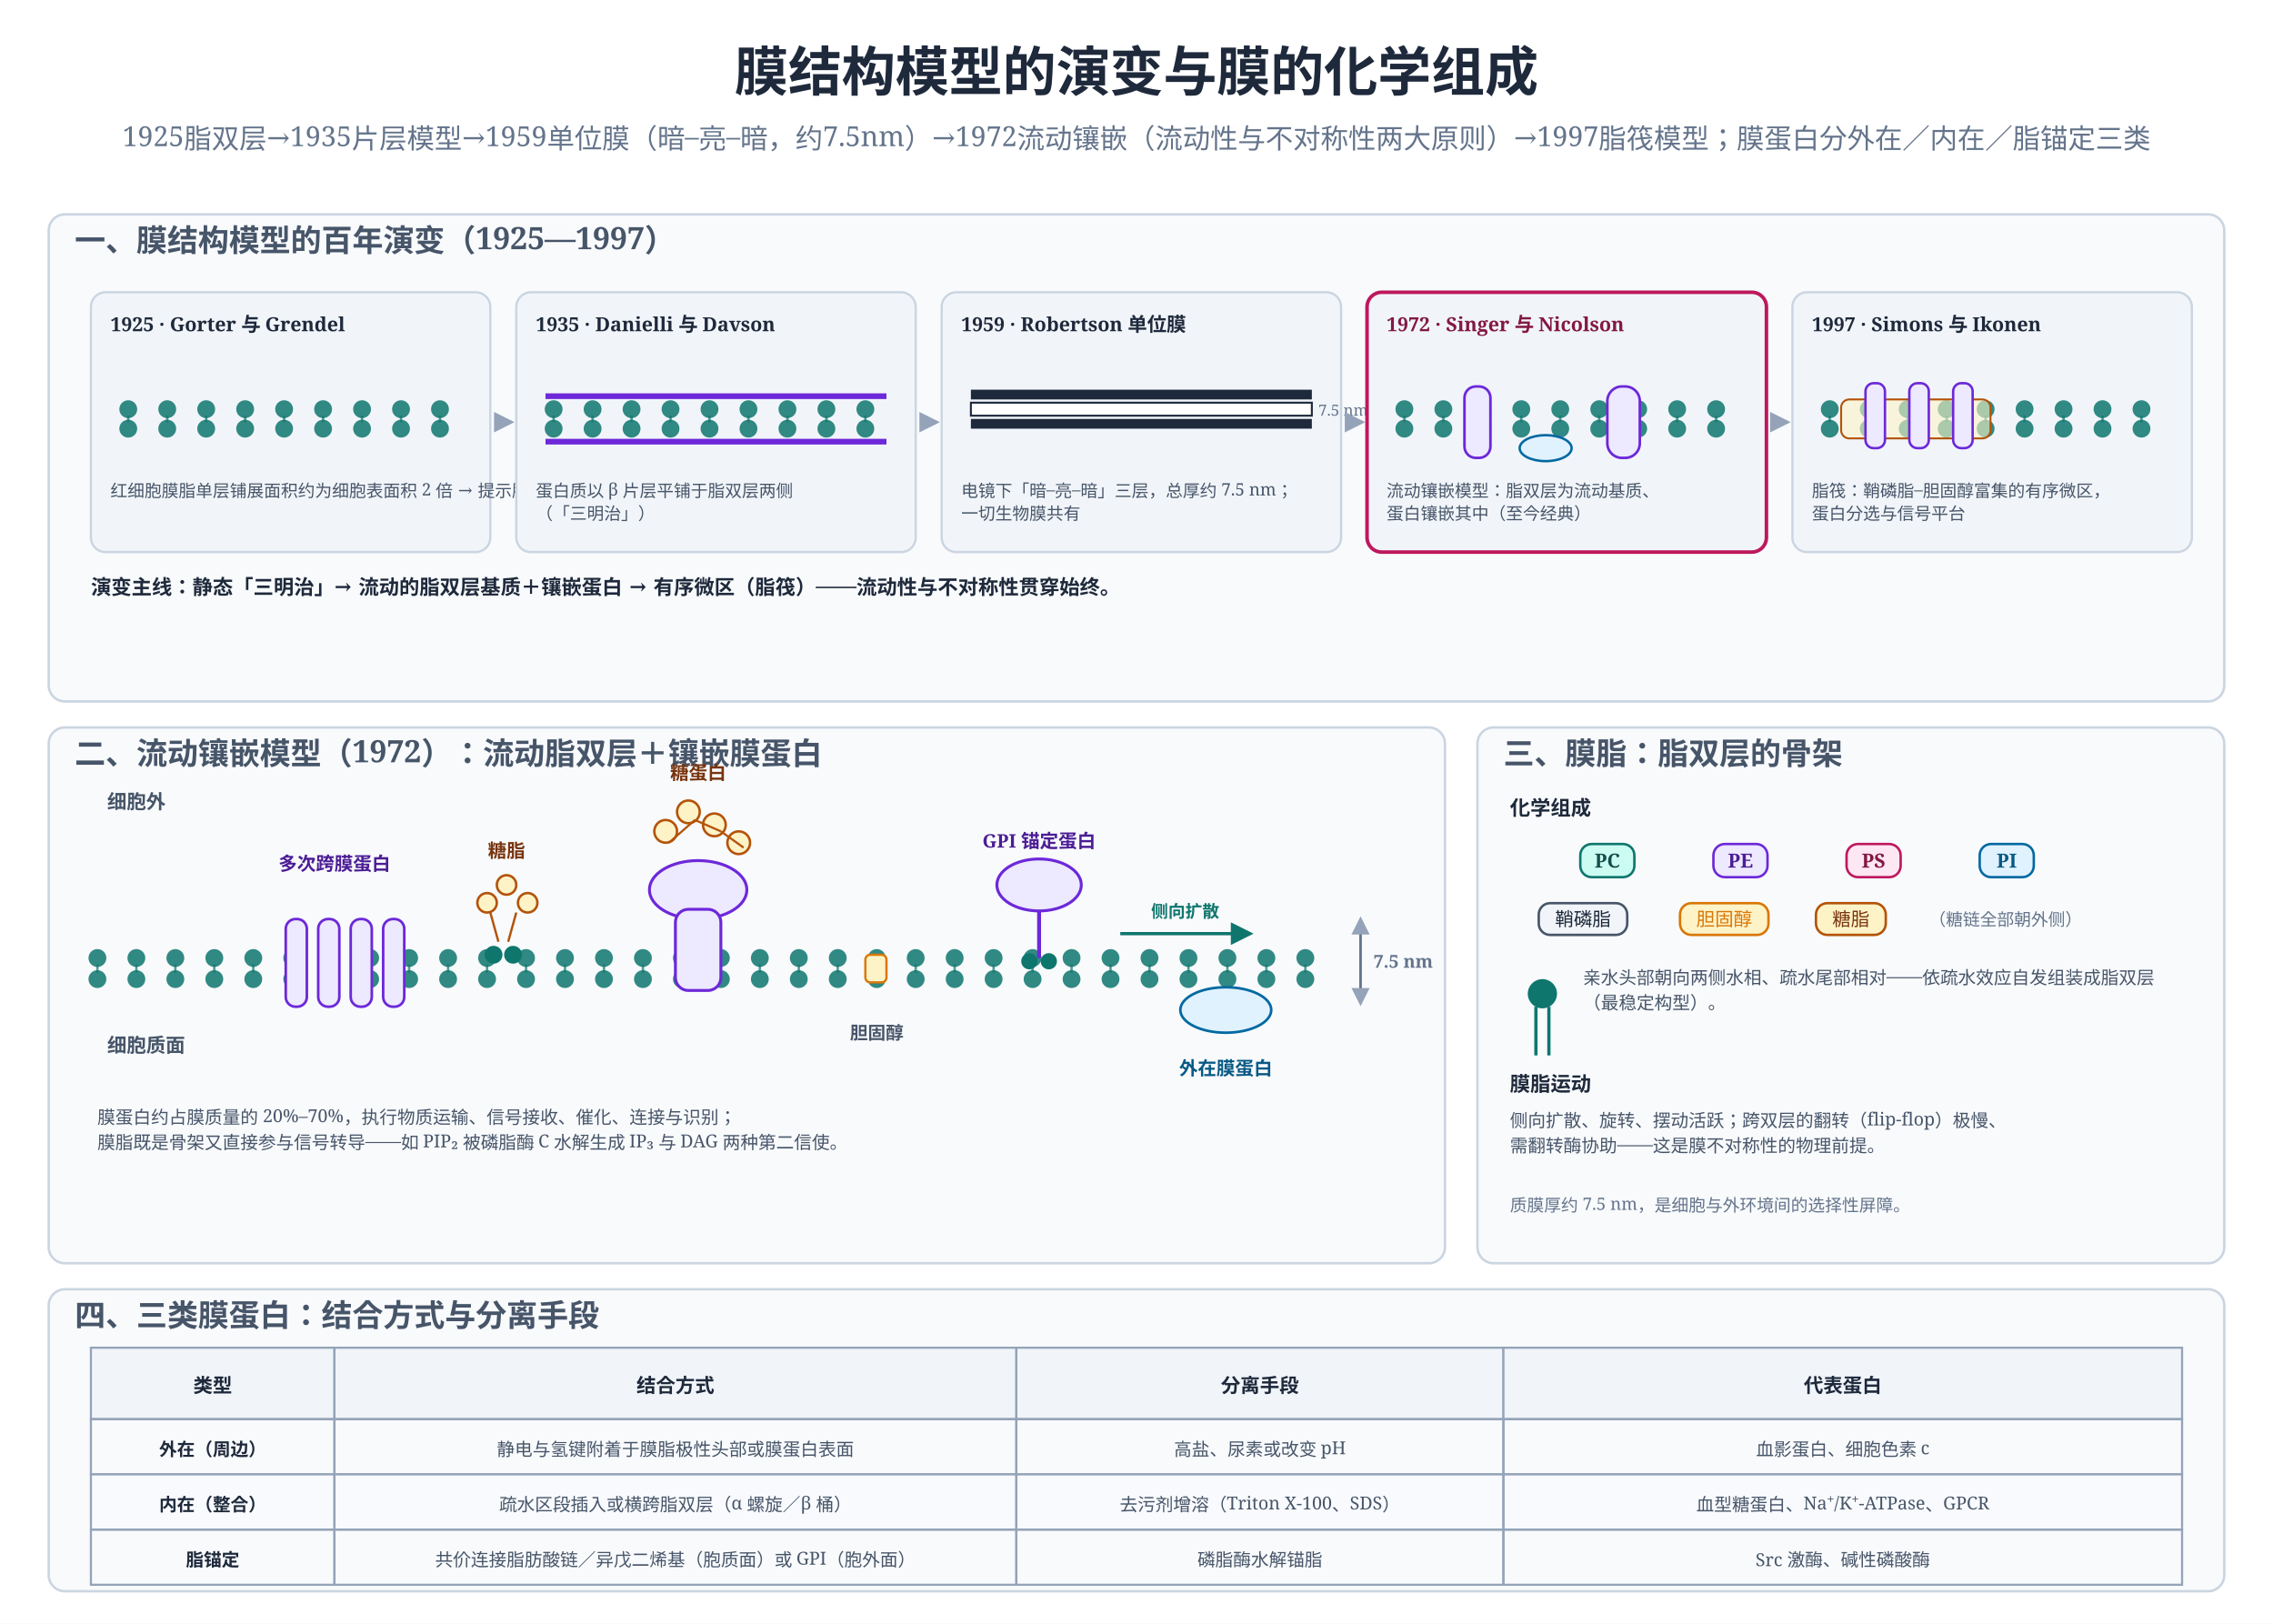
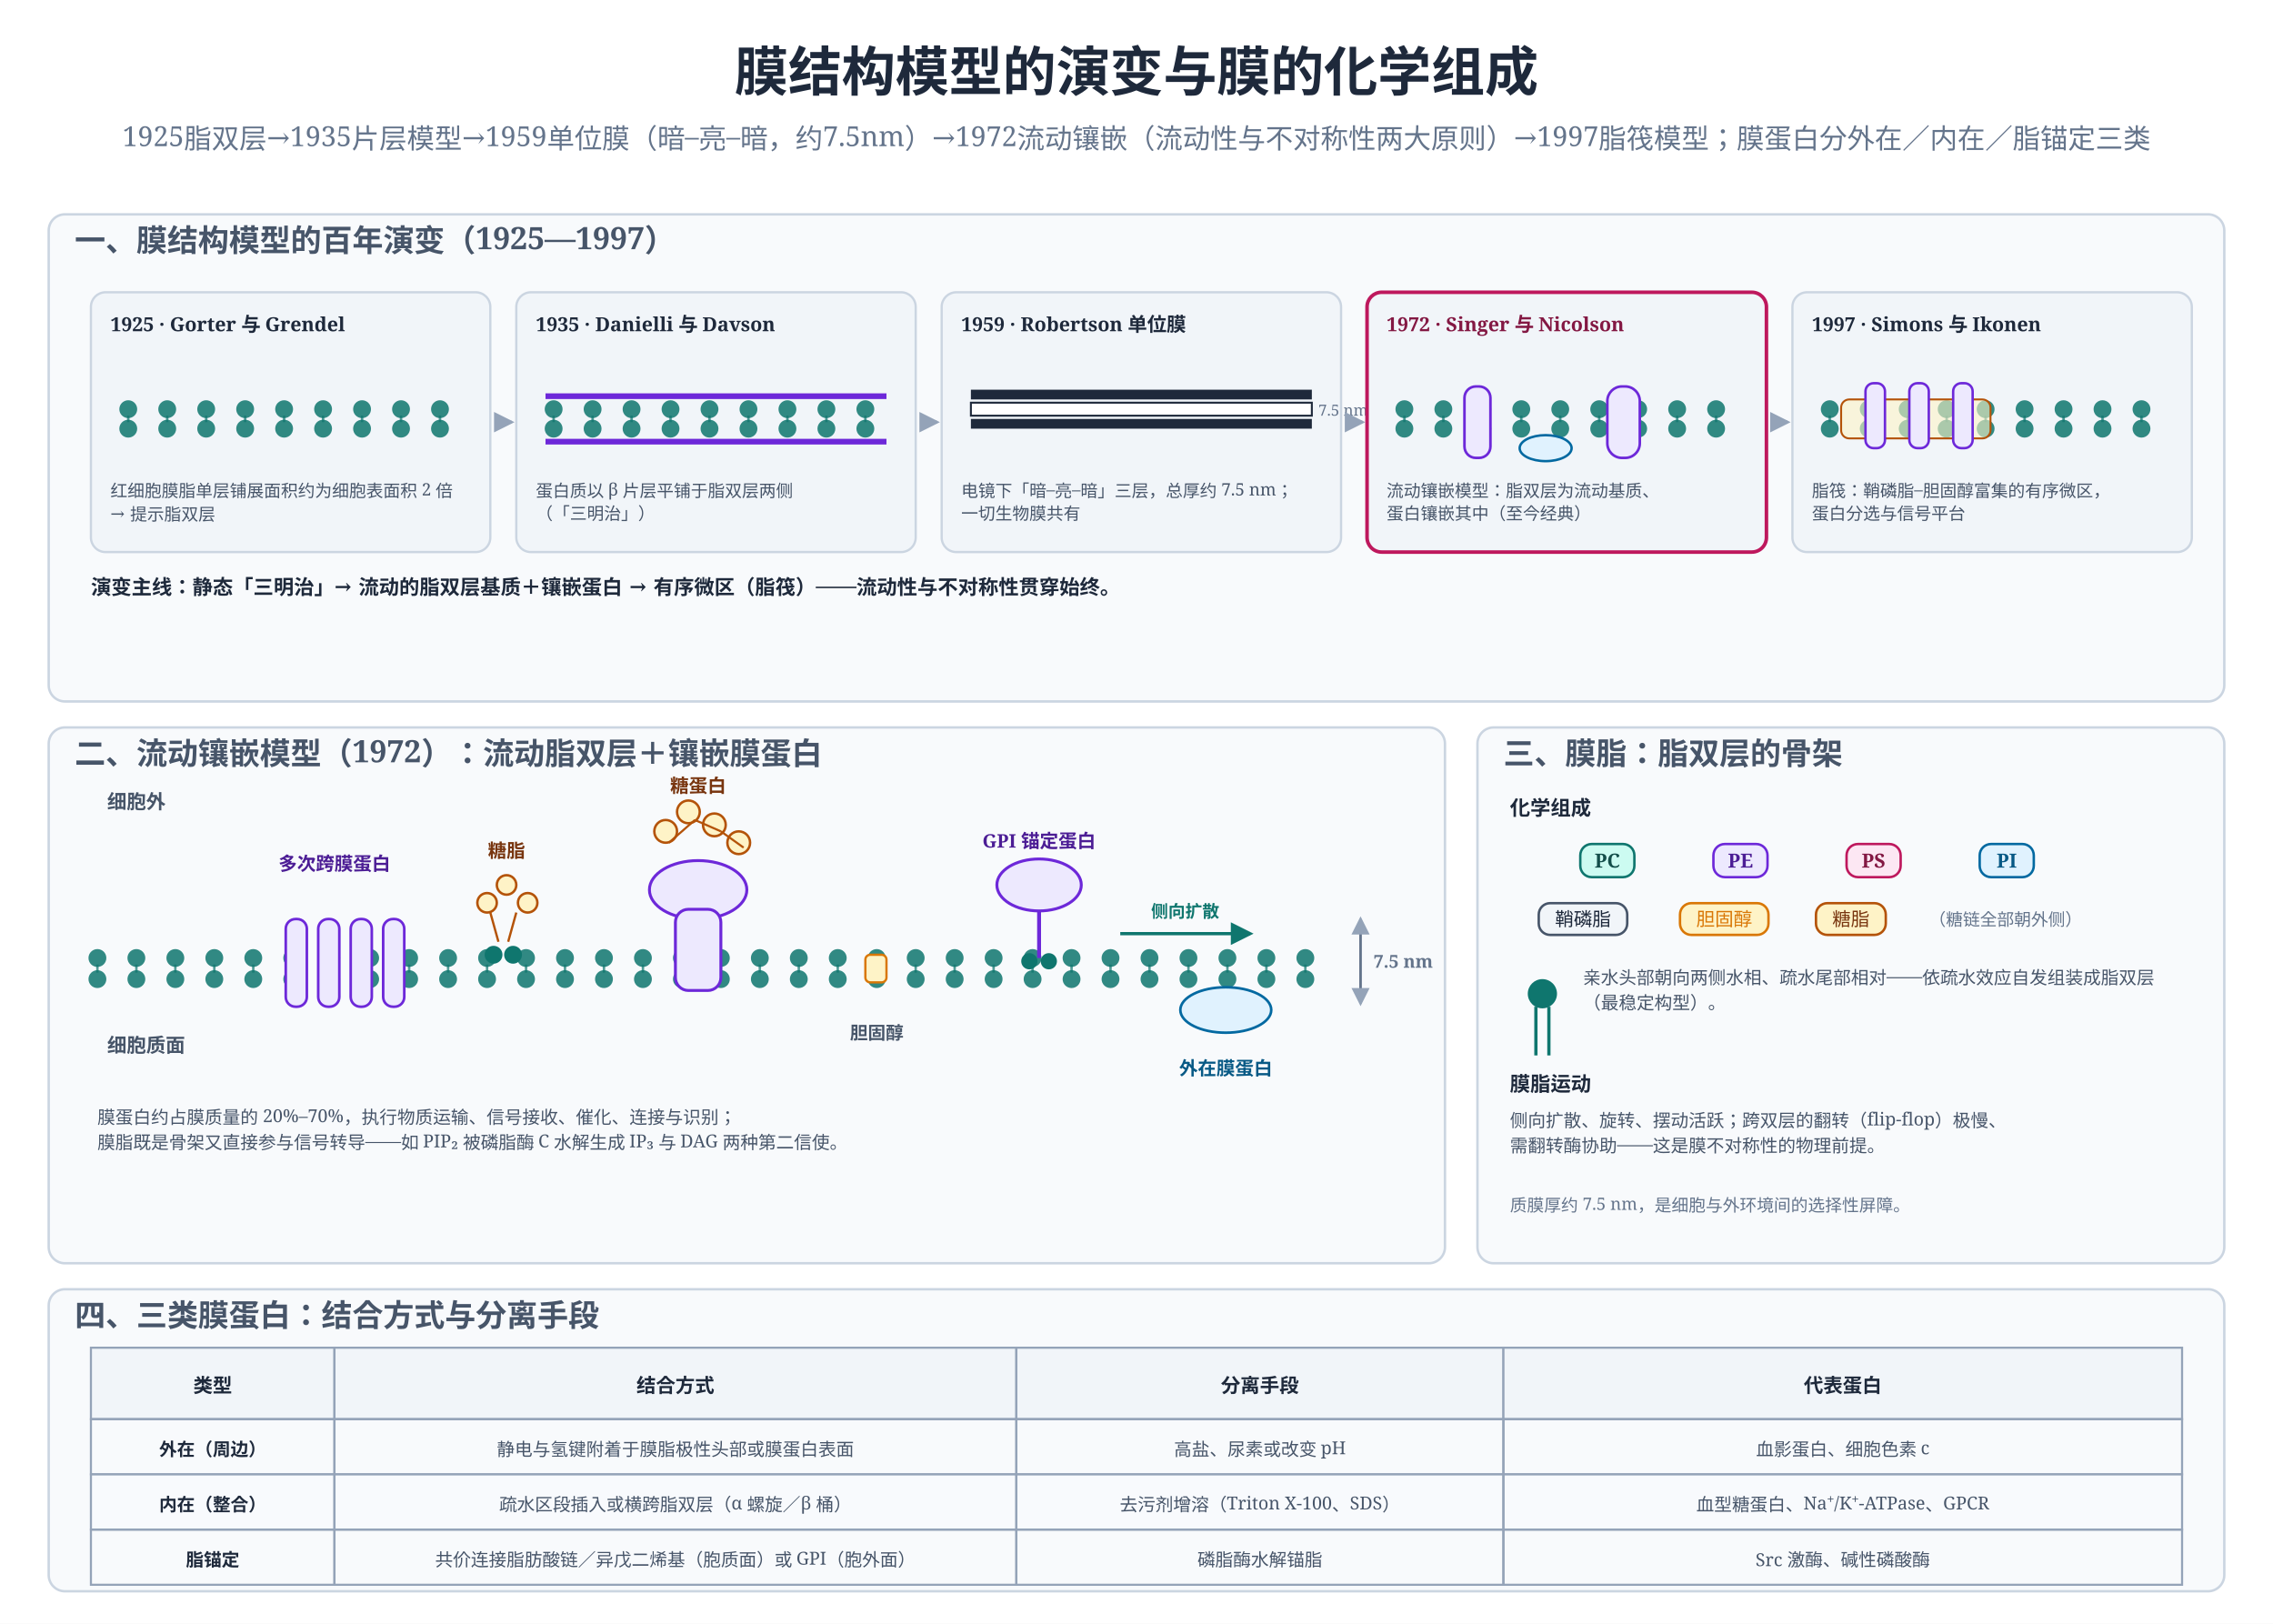
<svg xmlns="http://www.w3.org/2000/svg" width="1400" height="1000" viewBox="0 0 1400 1000" font-family="Noto Serif SC, LXGW WenKai, Songti SC, serif">
  <defs>
    <marker id="arr-ink" viewBox="0 0 10 10" refX="8.5" refY="5" markerWidth="7" markerHeight="7" orient="auto-start-reverse">
      <path d="M0,0 L10,5 L0,10 z" fill="#334155" />
    </marker>
    <marker id="arr-dna" viewBox="0 0 10 10" refX="8.5" refY="5" markerWidth="7" markerHeight="7" orient="auto-start-reverse">
      <path d="M0,0 L10,5 L0,10 z" fill="#0f766e" />
    </marker>
    <marker id="arr-rna" viewBox="0 0 10 10" refX="8.5" refY="5" markerWidth="7" markerHeight="7" orient="auto-start-reverse">
      <path d="M0,0 L10,5 L0,10 z" fill="#b45309" />
    </marker>
    <marker id="arr-pro" viewBox="0 0 10 10" refX="8.5" refY="5" markerWidth="7" markerHeight="7" orient="auto-start-reverse">
      <path d="M0,0 L10,5 L0,10 z" fill="#6d28d9" />
    </marker>
    <marker id="arr-enz" viewBox="0 0 10 10" refX="8.5" refY="5" markerWidth="7" markerHeight="7" orient="auto-start-reverse">
      <path d="M0,0 L10,5 L0,10 z" fill="#be185d" />
    </marker>
    <marker id="arr-acc" viewBox="0 0 10 10" refX="8.5" refY="5" markerWidth="7" markerHeight="7" orient="auto-start-reverse">
      <path d="M0,0 L10,5 L0,10 z" fill="#0369a1" />
    </marker>
    <marker id="arr-ok" viewBox="0 0 10 10" refX="8.5" refY="5" markerWidth="7" markerHeight="7" orient="auto-start-reverse">
      <path d="M0,0 L10,5 L0,10 z" fill="#059669" />
    </marker>
    <marker id="arr-warn" viewBox="0 0 10 10" refX="8.5" refY="5" markerWidth="7" markerHeight="7" orient="auto-start-reverse">
      <path d="M0,0 L10,5 L0,10 z" fill="#b45309" />
    </marker>
    <marker id="arr-bad" viewBox="0 0 10 10" refX="8.5" refY="5" markerWidth="7" markerHeight="7" orient="auto-start-reverse">
      <path d="M0,0 L10,5 L0,10 z" fill="#dc2626" />
    </marker>
    <marker id="arr-mute" viewBox="0 0 10 10" refX="8.5" refY="5" markerWidth="7" markerHeight="7" orient="auto-start-reverse">
      <path d="M0,0 L10,5 L0,10 z" fill="#94a3b8" />
    </marker>
  </defs>
  <rect x="0" y="0" width="1400" height="1000" fill="#ffffff" />
  <text x="700" y="56" text-anchor="middle" font-size="33" font-weight="700" fill="#1e293b">膜结构模型的演变与膜的化学组成</text>
  <text x="700" y="90" text-anchor="middle" font-size="17" fill="#64748b">1925脂双层→1935片层模型→1959单位膜（暗–亮–暗，约7.5nm）→1972流动镶嵌（流动性与不对称性两大原则）→1997脂筏模型；膜蛋白分外在／内在／脂锚定三类</text>
  <rect x="30" y="132" width="1340" height="300" rx="10" fill="#f8fafc" stroke="#cbd5e1" stroke-width="1.5" />
  <text x="46" y="154.84" font-size="19" fill="#475569" font-weight="700">一、膜结构模型的百年演变（1925—1997）</text>
  <rect x="56" y="180" width="246" height="160" rx="9" fill="#f1f5f9" stroke="#cbd5e1" stroke-width="1.4" />
  <text x="68" y="204" font-size="12" fill="#1e293b" font-weight="700">1925 · Gorter 与 Grendel</text>
  <g>
    <circle cx="79" cy="252" r="5.5" fill="#0f766e" fill-opacity="0.85" />
    <line x1="79" y1="256" x2="79" y2="260" stroke="#0f766e" stroke-width="1.5" stroke-opacity="0.7" />
    <circle cx="79" cy="264" r="5.5" fill="#0f766e" fill-opacity="0.85" />
    <circle cx="103" cy="252" r="5.5" fill="#0f766e" fill-opacity="0.85" />
    <line x1="103" y1="256" x2="103" y2="260" stroke="#0f766e" stroke-width="1.5" stroke-opacity="0.7" />
    <circle cx="103" cy="264" r="5.5" fill="#0f766e" fill-opacity="0.85" />
    <circle cx="127" cy="252" r="5.5" fill="#0f766e" fill-opacity="0.85" />
    <line x1="127" y1="256" x2="127" y2="260" stroke="#0f766e" stroke-width="1.5" stroke-opacity="0.7" />
    <circle cx="127" cy="264" r="5.5" fill="#0f766e" fill-opacity="0.85" />
    <circle cx="151" cy="252" r="5.5" fill="#0f766e" fill-opacity="0.85" />
    <line x1="151" y1="256" x2="151" y2="260" stroke="#0f766e" stroke-width="1.5" stroke-opacity="0.7" />
    <circle cx="151" cy="264" r="5.5" fill="#0f766e" fill-opacity="0.85" />
    <circle cx="175" cy="252" r="5.5" fill="#0f766e" fill-opacity="0.85" />
    <line x1="175" y1="256" x2="175" y2="260" stroke="#0f766e" stroke-width="1.5" stroke-opacity="0.7" />
    <circle cx="175" cy="264" r="5.5" fill="#0f766e" fill-opacity="0.85" />
    <circle cx="199" cy="252" r="5.5" fill="#0f766e" fill-opacity="0.85" />
    <line x1="199" y1="256" x2="199" y2="260" stroke="#0f766e" stroke-width="1.5" stroke-opacity="0.7" />
    <circle cx="199" cy="264" r="5.5" fill="#0f766e" fill-opacity="0.85" />
    <circle cx="223" cy="252" r="5.5" fill="#0f766e" fill-opacity="0.85" />
    <line x1="223" y1="256" x2="223" y2="260" stroke="#0f766e" stroke-width="1.5" stroke-opacity="0.7" />
    <circle cx="223" cy="264" r="5.5" fill="#0f766e" fill-opacity="0.85" />
    <circle cx="247" cy="252" r="5.5" fill="#0f766e" fill-opacity="0.85" />
    <line x1="247" y1="256" x2="247" y2="260" stroke="#0f766e" stroke-width="1.5" stroke-opacity="0.7" />
    <circle cx="247" cy="264" r="5.5" fill="#0f766e" fill-opacity="0.85" />
    <circle cx="271" cy="252" r="5.5" fill="#0f766e" fill-opacity="0.85" />
    <line x1="271" y1="256" x2="271" y2="260" stroke="#0f766e" stroke-width="1.5" stroke-opacity="0.7" />
    <circle cx="271" cy="264" r="5.5" fill="#0f766e" fill-opacity="0.85" />
  </g>
-   <text x="68" y="306" font-size="10.5" fill="#475569">红细胞膜脂单层铺展面积约为细胞表面积 2 倍 → 提示脂双层</text>
+   <text x="68" y="306" font-size="10.5" fill="#475569">红细胞膜脂单层铺展面积约为细胞表面积 2 倍</text>
+   <text x="68" y="320" font-size="10.5" fill="#475569">→ 提示脂双层</text>
  <line x1="305" y1="260" x2="315" y2="260" stroke="#64748b" stroke-width="1.8" marker-end="url(#arr-mute)" />
  <rect x="318" y="180" width="246" height="160" rx="9" fill="#f1f5f9" stroke="#cbd5e1" stroke-width="1.4" />
  <text x="330" y="204" font-size="12" fill="#1e293b" font-weight="700">1935 · Danielli 与 Davson</text>
  <g>
    <circle cx="341" cy="252" r="5.5" fill="#0f766e" fill-opacity="0.85" />
    <line x1="341" y1="256" x2="341" y2="260" stroke="#0f766e" stroke-width="1.5" stroke-opacity="0.7" />
    <circle cx="341" cy="264" r="5.5" fill="#0f766e" fill-opacity="0.85" />
    <circle cx="365" cy="252" r="5.5" fill="#0f766e" fill-opacity="0.85" />
    <line x1="365" y1="256" x2="365" y2="260" stroke="#0f766e" stroke-width="1.5" stroke-opacity="0.7" />
    <circle cx="365" cy="264" r="5.5" fill="#0f766e" fill-opacity="0.85" />
    <circle cx="389" cy="252" r="5.5" fill="#0f766e" fill-opacity="0.85" />
    <line x1="389" y1="256" x2="389" y2="260" stroke="#0f766e" stroke-width="1.5" stroke-opacity="0.7" />
    <circle cx="389" cy="264" r="5.5" fill="#0f766e" fill-opacity="0.85" />
    <circle cx="413" cy="252" r="5.5" fill="#0f766e" fill-opacity="0.85" />
    <line x1="413" y1="256" x2="413" y2="260" stroke="#0f766e" stroke-width="1.5" stroke-opacity="0.7" />
    <circle cx="413" cy="264" r="5.5" fill="#0f766e" fill-opacity="0.85" />
    <circle cx="437" cy="252" r="5.5" fill="#0f766e" fill-opacity="0.85" />
    <line x1="437" y1="256" x2="437" y2="260" stroke="#0f766e" stroke-width="1.5" stroke-opacity="0.7" />
    <circle cx="437" cy="264" r="5.5" fill="#0f766e" fill-opacity="0.85" />
    <circle cx="461" cy="252" r="5.5" fill="#0f766e" fill-opacity="0.85" />
    <line x1="461" y1="256" x2="461" y2="260" stroke="#0f766e" stroke-width="1.5" stroke-opacity="0.7" />
    <circle cx="461" cy="264" r="5.5" fill="#0f766e" fill-opacity="0.85" />
    <circle cx="485" cy="252" r="5.5" fill="#0f766e" fill-opacity="0.85" />
    <line x1="485" y1="256" x2="485" y2="260" stroke="#0f766e" stroke-width="1.5" stroke-opacity="0.7" />
    <circle cx="485" cy="264" r="5.5" fill="#0f766e" fill-opacity="0.85" />
    <circle cx="509" cy="252" r="5.5" fill="#0f766e" fill-opacity="0.85" />
    <line x1="509" y1="256" x2="509" y2="260" stroke="#0f766e" stroke-width="1.5" stroke-opacity="0.7" />
    <circle cx="509" cy="264" r="5.5" fill="#0f766e" fill-opacity="0.85" />
    <circle cx="533" cy="252" r="5.5" fill="#0f766e" fill-opacity="0.85" />
    <line x1="533" y1="256" x2="533" y2="260" stroke="#0f766e" stroke-width="1.5" stroke-opacity="0.7" />
    <circle cx="533" cy="264" r="5.5" fill="#0f766e" fill-opacity="0.85" />
  </g>
  <line x1="336" y1="244" x2="546" y2="244" stroke="#6d28d9" stroke-width="3.5" />
  <line x1="336" y1="272" x2="546" y2="272" stroke="#6d28d9" stroke-width="3.5" />
  <text x="330" y="306" font-size="10.5" fill="#475569">蛋白质以 β 片层平铺于脂双层两侧</text>
  <text x="330" y="320" font-size="10.5" fill="#475569">（「三明治」）</text>
  <line x1="567" y1="260" x2="577" y2="260" stroke="#64748b" stroke-width="1.8" marker-end="url(#arr-mute)" />
  <rect x="580" y="180" width="246" height="160" rx="9" fill="#f1f5f9" stroke="#cbd5e1" stroke-width="1.4" />
  <text x="592" y="204" font-size="12" fill="#1e293b" font-weight="700">1959 · Robertson 单位膜</text>
  <rect x="598" y="240" width="210" height="6" fill="#1e293b" />
  <rect x="598" y="248" width="210" height="8" fill="#ffffff" stroke="#1e293b" stroke-width="1.2" />
  <rect x="598" y="258" width="210" height="6" fill="#1e293b" />
  <text x="812" y="256" font-size="9.5" fill="#64748b">7.5 nm</text>
  <text x="592" y="306" font-size="10.5" fill="#475569">电镜下「暗–亮–暗」三层，总厚约 7.5 nm；</text>
  <text x="592" y="320" font-size="10.5" fill="#475569">一切生物膜共有</text>
  <line x1="829" y1="260" x2="839" y2="260" stroke="#64748b" stroke-width="1.8" marker-end="url(#arr-mute)" />
  <rect x="842" y="180" width="246" height="160" rx="9" fill="#f1f5f9" stroke="#be185d" stroke-width="2.2" />
  <text x="854" y="204" font-size="12" fill="#831843" font-weight="700">1972 · Singer 与 Nicolson</text>
  <g>
    <circle cx="865" cy="252" r="5.5" fill="#0f766e" fill-opacity="0.85" />
    <line x1="865" y1="256" x2="865" y2="260" stroke="#0f766e" stroke-width="1.5" stroke-opacity="0.7" />
    <circle cx="865" cy="264" r="5.5" fill="#0f766e" fill-opacity="0.85" />
    <circle cx="889" cy="252" r="5.5" fill="#0f766e" fill-opacity="0.85" />
    <line x1="889" y1="256" x2="889" y2="260" stroke="#0f766e" stroke-width="1.5" stroke-opacity="0.7" />
    <circle cx="889" cy="264" r="5.5" fill="#0f766e" fill-opacity="0.85" />
    <circle cx="913" cy="252" r="5.5" fill="#0f766e" fill-opacity="0.85" />
    <line x1="913" y1="256" x2="913" y2="260" stroke="#0f766e" stroke-width="1.5" stroke-opacity="0.7" />
    <circle cx="913" cy="264" r="5.5" fill="#0f766e" fill-opacity="0.85" />
    <circle cx="937" cy="252" r="5.5" fill="#0f766e" fill-opacity="0.85" />
    <line x1="937" y1="256" x2="937" y2="260" stroke="#0f766e" stroke-width="1.5" stroke-opacity="0.7" />
    <circle cx="937" cy="264" r="5.5" fill="#0f766e" fill-opacity="0.85" />
    <circle cx="961" cy="252" r="5.5" fill="#0f766e" fill-opacity="0.85" />
    <line x1="961" y1="256" x2="961" y2="260" stroke="#0f766e" stroke-width="1.5" stroke-opacity="0.7" />
    <circle cx="961" cy="264" r="5.5" fill="#0f766e" fill-opacity="0.85" />
    <circle cx="985" cy="252" r="5.5" fill="#0f766e" fill-opacity="0.85" />
    <line x1="985" y1="256" x2="985" y2="260" stroke="#0f766e" stroke-width="1.5" stroke-opacity="0.7" />
    <circle cx="985" cy="264" r="5.5" fill="#0f766e" fill-opacity="0.85" />
    <circle cx="1009" cy="252" r="5.5" fill="#0f766e" fill-opacity="0.85" />
    <line x1="1009" y1="256" x2="1009" y2="260" stroke="#0f766e" stroke-width="1.5" stroke-opacity="0.7" />
    <circle cx="1009" cy="264" r="5.5" fill="#0f766e" fill-opacity="0.85" />
    <circle cx="1033" cy="252" r="5.5" fill="#0f766e" fill-opacity="0.85" />
    <line x1="1033" y1="256" x2="1033" y2="260" stroke="#0f766e" stroke-width="1.5" stroke-opacity="0.7" />
    <circle cx="1033" cy="264" r="5.5" fill="#0f766e" fill-opacity="0.85" />
    <circle cx="1057" cy="252" r="5.5" fill="#0f766e" fill-opacity="0.85" />
    <line x1="1057" y1="256" x2="1057" y2="260" stroke="#0f766e" stroke-width="1.5" stroke-opacity="0.7" />
    <circle cx="1057" cy="264" r="5.5" fill="#0f766e" fill-opacity="0.85" />
  </g>
  <rect x="902" y="238" width="16" height="44" rx="7" fill="#ede9fe" stroke="#6d28d9" stroke-width="1.6" />
  <rect x="990" y="238" width="20" height="44" rx="9" fill="#ede9fe" stroke="#6d28d9" stroke-width="1.6" />
  <ellipse cx="952" cy="276" rx="16" ry="8" fill="#e0f2fe" stroke="#0369a1" stroke-width="1.5" />
  <text x="854" y="306" font-size="10.5" fill="#475569">流动镶嵌模型：脂双层为流动基质、</text>
  <text x="854" y="320" font-size="10.5" fill="#475569">蛋白镶嵌其中（至今经典）</text>
  <line x1="1091" y1="260" x2="1101" y2="260" stroke="#64748b" stroke-width="1.8" marker-end="url(#arr-mute)" />
  <rect x="1104" y="180" width="246" height="160" rx="9" fill="#f1f5f9" stroke="#cbd5e1" stroke-width="1.4" />
  <text x="1116" y="204" font-size="12" fill="#1e293b" font-weight="700">1997 · Simons 与 Ikonen</text>
  <g>
    <circle cx="1127" cy="252" r="5.5" fill="#0f766e" fill-opacity="0.85" />
    <line x1="1127" y1="256" x2="1127" y2="260" stroke="#0f766e" stroke-width="1.5" stroke-opacity="0.7" />
    <circle cx="1127" cy="264" r="5.5" fill="#0f766e" fill-opacity="0.85" />
    <circle cx="1151" cy="252" r="5.5" fill="#0f766e" fill-opacity="0.85" />
    <line x1="1151" y1="256" x2="1151" y2="260" stroke="#0f766e" stroke-width="1.5" stroke-opacity="0.7" />
    <circle cx="1151" cy="264" r="5.5" fill="#0f766e" fill-opacity="0.85" />
    <circle cx="1175" cy="252" r="5.5" fill="#0f766e" fill-opacity="0.85" />
    <line x1="1175" y1="256" x2="1175" y2="260" stroke="#0f766e" stroke-width="1.5" stroke-opacity="0.7" />
    <circle cx="1175" cy="264" r="5.5" fill="#0f766e" fill-opacity="0.85" />
    <circle cx="1199" cy="252" r="5.5" fill="#0f766e" fill-opacity="0.85" />
    <line x1="1199" y1="256" x2="1199" y2="260" stroke="#0f766e" stroke-width="1.5" stroke-opacity="0.7" />
    <circle cx="1199" cy="264" r="5.5" fill="#0f766e" fill-opacity="0.85" />
    <circle cx="1223" cy="252" r="5.5" fill="#0f766e" fill-opacity="0.85" />
    <line x1="1223" y1="256" x2="1223" y2="260" stroke="#0f766e" stroke-width="1.5" stroke-opacity="0.7" />
    <circle cx="1223" cy="264" r="5.5" fill="#0f766e" fill-opacity="0.85" />
    <circle cx="1247" cy="252" r="5.5" fill="#0f766e" fill-opacity="0.85" />
    <line x1="1247" y1="256" x2="1247" y2="260" stroke="#0f766e" stroke-width="1.5" stroke-opacity="0.7" />
    <circle cx="1247" cy="264" r="5.5" fill="#0f766e" fill-opacity="0.85" />
    <circle cx="1271" cy="252" r="5.5" fill="#0f766e" fill-opacity="0.85" />
    <line x1="1271" y1="256" x2="1271" y2="260" stroke="#0f766e" stroke-width="1.5" stroke-opacity="0.7" />
    <circle cx="1271" cy="264" r="5.5" fill="#0f766e" fill-opacity="0.85" />
    <circle cx="1295" cy="252" r="5.5" fill="#0f766e" fill-opacity="0.85" />
    <line x1="1295" y1="256" x2="1295" y2="260" stroke="#0f766e" stroke-width="1.5" stroke-opacity="0.7" />
    <circle cx="1295" cy="264" r="5.5" fill="#0f766e" fill-opacity="0.85" />
    <circle cx="1319" cy="252" r="5.5" fill="#0f766e" fill-opacity="0.85" />
    <line x1="1319" y1="256" x2="1319" y2="260" stroke="#0f766e" stroke-width="1.5" stroke-opacity="0.7" />
    <circle cx="1319" cy="264" r="5.5" fill="#0f766e" fill-opacity="0.85" />
  </g>
  <rect x="1134" y="246" width="92" height="24" rx="5" fill="#fef3c7" fill-opacity="0.6" stroke="#b45309" stroke-width="1.2" />
  <rect x="1149" y="236" width="12" height="40" rx="5" fill="#ede9fe" stroke="#6d28d9" stroke-width="1.5" />
  <rect x="1176" y="236" width="12" height="40" rx="5" fill="#ede9fe" stroke="#6d28d9" stroke-width="1.5" />
  <rect x="1203" y="236" width="12" height="40" rx="5" fill="#ede9fe" stroke="#6d28d9" stroke-width="1.5" />
  <text x="1116" y="306" font-size="10.5" fill="#475569">脂筏：鞘磷脂–胆固醇富集的有序微区，</text>
  <text x="1116" y="320" font-size="10.5" fill="#475569">蛋白分选与信号平台</text>
  <text x="56" y="366" font-size="12.5" fill="#1e293b" font-weight="600">演变主线：静态「三明治」→ 流动的脂双层基质＋镶嵌蛋白 → 有序微区（脂筏）——流动性与不对称性贯穿始终。</text>
  <rect x="30" y="448" width="860" height="330" rx="10" fill="#f8fafc" stroke="#cbd5e1" stroke-width="1.5" />
  <text x="46" y="470.84" font-size="19" fill="#475569" font-weight="700">二、流动镶嵌模型（1972）：流动脂双层＋镶嵌膜蛋白</text>
  <text x="66" y="498" font-size="12" fill="#475569" font-weight="600">细胞外</text>
  <text x="66" y="648" font-size="12" fill="#475569" font-weight="600">细胞质面</text>
  <g>
    <circle cx="60" cy="590" r="5.5" fill="#0f766e" fill-opacity="0.85" />
    <line x1="60" y1="594" x2="60" y2="599" stroke="#0f766e" stroke-width="1.5" stroke-opacity="0.7" />
    <circle cx="60" cy="603" r="5.5" fill="#0f766e" fill-opacity="0.85" />
    <circle cx="84" cy="590" r="5.5" fill="#0f766e" fill-opacity="0.85" />
    <line x1="84" y1="594" x2="84" y2="599" stroke="#0f766e" stroke-width="1.5" stroke-opacity="0.7" />
    <circle cx="84" cy="603" r="5.5" fill="#0f766e" fill-opacity="0.85" />
    <circle cx="108" cy="590" r="5.5" fill="#0f766e" fill-opacity="0.85" />
    <line x1="108" y1="594" x2="108" y2="599" stroke="#0f766e" stroke-width="1.5" stroke-opacity="0.7" />
    <circle cx="108" cy="603" r="5.5" fill="#0f766e" fill-opacity="0.85" />
    <circle cx="132" cy="590" r="5.5" fill="#0f766e" fill-opacity="0.85" />
    <line x1="132" y1="594" x2="132" y2="599" stroke="#0f766e" stroke-width="1.5" stroke-opacity="0.7" />
    <circle cx="132" cy="603" r="5.5" fill="#0f766e" fill-opacity="0.85" />
    <circle cx="156" cy="590" r="5.5" fill="#0f766e" fill-opacity="0.85" />
    <line x1="156" y1="594" x2="156" y2="599" stroke="#0f766e" stroke-width="1.5" stroke-opacity="0.7" />
    <circle cx="156" cy="603" r="5.5" fill="#0f766e" fill-opacity="0.85" />
    <circle cx="180" cy="590" r="5.5" fill="#0f766e" fill-opacity="0.85" />
    <line x1="180" y1="594" x2="180" y2="599" stroke="#0f766e" stroke-width="1.5" stroke-opacity="0.7" />
    <circle cx="180" cy="603" r="5.5" fill="#0f766e" fill-opacity="0.85" />
    <circle cx="204" cy="590" r="5.5" fill="#0f766e" fill-opacity="0.85" />
    <line x1="204" y1="594" x2="204" y2="599" stroke="#0f766e" stroke-width="1.5" stroke-opacity="0.7" />
    <circle cx="204" cy="603" r="5.5" fill="#0f766e" fill-opacity="0.85" />
    <circle cx="228" cy="590" r="5.5" fill="#0f766e" fill-opacity="0.85" />
    <line x1="228" y1="594" x2="228" y2="599" stroke="#0f766e" stroke-width="1.5" stroke-opacity="0.7" />
    <circle cx="228" cy="603" r="5.5" fill="#0f766e" fill-opacity="0.85" />
    <circle cx="252" cy="590" r="5.5" fill="#0f766e" fill-opacity="0.85" />
    <line x1="252" y1="594" x2="252" y2="599" stroke="#0f766e" stroke-width="1.5" stroke-opacity="0.7" />
    <circle cx="252" cy="603" r="5.5" fill="#0f766e" fill-opacity="0.85" />
    <circle cx="276" cy="590" r="5.5" fill="#0f766e" fill-opacity="0.85" />
    <line x1="276" y1="594" x2="276" y2="599" stroke="#0f766e" stroke-width="1.5" stroke-opacity="0.7" />
    <circle cx="276" cy="603" r="5.5" fill="#0f766e" fill-opacity="0.85" />
    <circle cx="300" cy="590" r="5.5" fill="#0f766e" fill-opacity="0.85" />
    <line x1="300" y1="594" x2="300" y2="599" stroke="#0f766e" stroke-width="1.5" stroke-opacity="0.7" />
    <circle cx="300" cy="603" r="5.5" fill="#0f766e" fill-opacity="0.85" />
    <circle cx="324" cy="590" r="5.5" fill="#0f766e" fill-opacity="0.85" />
    <line x1="324" y1="594" x2="324" y2="599" stroke="#0f766e" stroke-width="1.5" stroke-opacity="0.7" />
    <circle cx="324" cy="603" r="5.5" fill="#0f766e" fill-opacity="0.85" />
    <circle cx="348" cy="590" r="5.5" fill="#0f766e" fill-opacity="0.85" />
    <line x1="348" y1="594" x2="348" y2="599" stroke="#0f766e" stroke-width="1.5" stroke-opacity="0.7" />
    <circle cx="348" cy="603" r="5.5" fill="#0f766e" fill-opacity="0.85" />
    <circle cx="372" cy="590" r="5.5" fill="#0f766e" fill-opacity="0.85" />
    <line x1="372" y1="594" x2="372" y2="599" stroke="#0f766e" stroke-width="1.5" stroke-opacity="0.7" />
    <circle cx="372" cy="603" r="5.5" fill="#0f766e" fill-opacity="0.85" />
    <circle cx="396" cy="590" r="5.5" fill="#0f766e" fill-opacity="0.85" />
    <line x1="396" y1="594" x2="396" y2="599" stroke="#0f766e" stroke-width="1.5" stroke-opacity="0.7" />
    <circle cx="396" cy="603" r="5.5" fill="#0f766e" fill-opacity="0.85" />
    <circle cx="420" cy="590" r="5.5" fill="#0f766e" fill-opacity="0.85" />
    <line x1="420" y1="594" x2="420" y2="599" stroke="#0f766e" stroke-width="1.5" stroke-opacity="0.7" />
    <circle cx="420" cy="603" r="5.5" fill="#0f766e" fill-opacity="0.85" />
    <circle cx="444" cy="590" r="5.5" fill="#0f766e" fill-opacity="0.85" />
    <line x1="444" y1="594" x2="444" y2="599" stroke="#0f766e" stroke-width="1.5" stroke-opacity="0.7" />
    <circle cx="444" cy="603" r="5.5" fill="#0f766e" fill-opacity="0.85" />
    <circle cx="468" cy="590" r="5.5" fill="#0f766e" fill-opacity="0.85" />
    <line x1="468" y1="594" x2="468" y2="599" stroke="#0f766e" stroke-width="1.5" stroke-opacity="0.7" />
    <circle cx="468" cy="603" r="5.5" fill="#0f766e" fill-opacity="0.85" />
    <circle cx="492" cy="590" r="5.5" fill="#0f766e" fill-opacity="0.85" />
    <line x1="492" y1="594" x2="492" y2="599" stroke="#0f766e" stroke-width="1.5" stroke-opacity="0.7" />
    <circle cx="492" cy="603" r="5.5" fill="#0f766e" fill-opacity="0.85" />
    <circle cx="516" cy="590" r="5.5" fill="#0f766e" fill-opacity="0.85" />
    <line x1="516" y1="594" x2="516" y2="599" stroke="#0f766e" stroke-width="1.5" stroke-opacity="0.7" />
    <circle cx="516" cy="603" r="5.5" fill="#0f766e" fill-opacity="0.85" />
    <circle cx="540" cy="590" r="5.5" fill="#0f766e" fill-opacity="0.85" />
    <line x1="540" y1="594" x2="540" y2="599" stroke="#0f766e" stroke-width="1.5" stroke-opacity="0.7" />
    <circle cx="540" cy="603" r="5.5" fill="#0f766e" fill-opacity="0.85" />
    <circle cx="564" cy="590" r="5.5" fill="#0f766e" fill-opacity="0.85" />
    <line x1="564" y1="594" x2="564" y2="599" stroke="#0f766e" stroke-width="1.5" stroke-opacity="0.7" />
    <circle cx="564" cy="603" r="5.5" fill="#0f766e" fill-opacity="0.85" />
    <circle cx="588" cy="590" r="5.5" fill="#0f766e" fill-opacity="0.85" />
    <line x1="588" y1="594" x2="588" y2="599" stroke="#0f766e" stroke-width="1.5" stroke-opacity="0.7" />
    <circle cx="588" cy="603" r="5.5" fill="#0f766e" fill-opacity="0.85" />
    <circle cx="612" cy="590" r="5.5" fill="#0f766e" fill-opacity="0.85" />
    <line x1="612" y1="594" x2="612" y2="599" stroke="#0f766e" stroke-width="1.5" stroke-opacity="0.7" />
    <circle cx="612" cy="603" r="5.5" fill="#0f766e" fill-opacity="0.85" />
    <circle cx="636" cy="590" r="5.5" fill="#0f766e" fill-opacity="0.85" />
    <line x1="636" y1="594" x2="636" y2="599" stroke="#0f766e" stroke-width="1.5" stroke-opacity="0.7" />
    <circle cx="636" cy="603" r="5.5" fill="#0f766e" fill-opacity="0.85" />
    <circle cx="660" cy="590" r="5.5" fill="#0f766e" fill-opacity="0.85" />
    <line x1="660" y1="594" x2="660" y2="599" stroke="#0f766e" stroke-width="1.5" stroke-opacity="0.7" />
    <circle cx="660" cy="603" r="5.5" fill="#0f766e" fill-opacity="0.85" />
    <circle cx="684" cy="590" r="5.5" fill="#0f766e" fill-opacity="0.85" />
    <line x1="684" y1="594" x2="684" y2="599" stroke="#0f766e" stroke-width="1.5" stroke-opacity="0.7" />
    <circle cx="684" cy="603" r="5.5" fill="#0f766e" fill-opacity="0.85" />
    <circle cx="708" cy="590" r="5.5" fill="#0f766e" fill-opacity="0.85" />
    <line x1="708" y1="594" x2="708" y2="599" stroke="#0f766e" stroke-width="1.5" stroke-opacity="0.7" />
    <circle cx="708" cy="603" r="5.5" fill="#0f766e" fill-opacity="0.85" />
    <circle cx="732" cy="590" r="5.5" fill="#0f766e" fill-opacity="0.85" />
    <line x1="732" y1="594" x2="732" y2="599" stroke="#0f766e" stroke-width="1.5" stroke-opacity="0.7" />
    <circle cx="732" cy="603" r="5.5" fill="#0f766e" fill-opacity="0.85" />
    <circle cx="756" cy="590" r="5.5" fill="#0f766e" fill-opacity="0.85" />
    <line x1="756" y1="594" x2="756" y2="599" stroke="#0f766e" stroke-width="1.5" stroke-opacity="0.7" />
    <circle cx="756" cy="603" r="5.5" fill="#0f766e" fill-opacity="0.85" />
    <circle cx="780" cy="590" r="5.5" fill="#0f766e" fill-opacity="0.85" />
    <line x1="780" y1="594" x2="780" y2="599" stroke="#0f766e" stroke-width="1.5" stroke-opacity="0.7" />
    <circle cx="780" cy="603" r="5.5" fill="#0f766e" fill-opacity="0.85" />
    <circle cx="804" cy="590" r="5.5" fill="#0f766e" fill-opacity="0.85" />
    <line x1="804" y1="594" x2="804" y2="599" stroke="#0f766e" stroke-width="1.5" stroke-opacity="0.7" />
    <circle cx="804" cy="603" r="5.5" fill="#0f766e" fill-opacity="0.85" />
  </g>
  <text x="206" y="536" font-size="11.5" fill="#4c1d95" text-anchor="middle" font-weight="700">多次跨膜蛋白</text>
  <rect x="176" y="566" width="13" height="54" rx="6" fill="#ede9fe" stroke="#6d28d9" stroke-width="1.6" />
  <rect x="196" y="566" width="13" height="54" rx="6" fill="#ede9fe" stroke="#6d28d9" stroke-width="1.6" />
  <rect x="216" y="566" width="13" height="54" rx="6" fill="#ede9fe" stroke="#6d28d9" stroke-width="1.6" />
  <rect x="236" y="566" width="13" height="54" rx="6" fill="#ede9fe" stroke="#6d28d9" stroke-width="1.6" />
  <text x="312" y="528" font-size="11.5" fill="#78350f" text-anchor="middle" font-weight="700">糖脂</text>
  <circle cx="304" cy="588" r="5.5" fill="#0f766e" />
  <circle cx="316" cy="588" r="5.5" fill="#0f766e" />
  <circle cx="300" cy="556" r="6" fill="#fef3c7" stroke="#b45309" stroke-width="1.5" />
  <circle cx="312" cy="545" r="6" fill="#fef3c7" stroke="#b45309" stroke-width="1.5" />
  <circle cx="325" cy="556" r="6" fill="#fef3c7" stroke="#b45309" stroke-width="1.5" />
  <line x1="307" y1="580" x2="302" y2="562" stroke="#b45309" stroke-width="1.4" />
  <line x1="313" y1="580" x2="318" y2="562" stroke="#b45309" stroke-width="1.4" />
-   <text x="430" y="480" font-size="11.5" fill="#78350f" text-anchor="middle" font-weight="700">糖蛋白</text>
+   <text x="430" y="488" font-size="11.5" fill="#78350f" text-anchor="middle" font-weight="700">糖蛋白</text>
  <ellipse cx="430" cy="548" rx="30" ry="18" fill="#ede9fe" stroke="#6d28d9" stroke-width="1.8" />
  <rect x="416" y="560" width="28" height="50" rx="8" fill="#ede9fe" stroke="#6d28d9" stroke-width="1.8" />
  <circle cx="410" cy="512" r="7" fill="#fef3c7" stroke="#b45309" stroke-width="1.5" />
  <circle cx="424" cy="500" r="7" fill="#fef3c7" stroke="#b45309" stroke-width="1.5" />
  <circle cx="440" cy="508" r="7" fill="#fef3c7" stroke="#b45309" stroke-width="1.5" />
  <circle cx="455" cy="519" r="7" fill="#fef3c7" stroke="#b45309" stroke-width="1.5" />
  <line x1="412" y1="519" x2="428" y2="505" stroke="#b45309" stroke-width="1.3" />
  <line x1="428" y1="505" x2="444" y2="512" stroke="#b45309" stroke-width="1.3" />
  <line x1="444" y1="512" x2="458" y2="522" stroke="#b45309" stroke-width="1.3" />
  <rect x="533" y="588" width="13" height="17" rx="3" fill="#fef3c7" stroke="#d97706" stroke-width="1.4" />
  <text x="540" y="640" font-size="11" fill="#475569" text-anchor="middle" font-weight="600">胆固醇</text>
  <text x="640" y="522" font-size="11.5" fill="#4c1d95" text-anchor="middle" font-weight="700">GPI 锚定蛋白</text>
  <ellipse cx="640" cy="545" rx="26" ry="16" fill="#ede9fe" stroke="#6d28d9" stroke-width="1.8" />
  <line x1="640" y1="561" x2="640" y2="590" stroke="#6d28d9" stroke-width="2.4" />
  <circle cx="634" cy="592" r="5" fill="#0f766e" />
  <circle cx="646" cy="592" r="5" fill="#0f766e" />
  <ellipse cx="755" cy="622" rx="28" ry="14" fill="#e0f2fe" stroke="#0369a1" stroke-width="1.6" />
  <text x="755" y="662" font-size="11.5" fill="#075985" text-anchor="middle" font-weight="700">外在膜蛋白</text>
  <line x1="690" y1="575" x2="770" y2="575" stroke="#0f766e" stroke-width="2" marker-end="url(#arr-dna)" />
  <text x="730" y="565" font-size="10.5" fill="#0f766e" text-anchor="middle" font-weight="600">侧向扩散</text>
  <line x1="838" y1="566" x2="838" y2="618" stroke="#64748b" stroke-width="1.6" marker-end="url(#arr-mute)" marker-start="url(#arr-mute)" />
  <text x="846" y="596" font-size="11" fill="#64748b" font-weight="600">7.5 nm</text>
  <text x="60" y="692" font-size="11" fill="#475569">膜蛋白约占膜质量的 20%–70%，执行物质运输、信号接收、催化、连接与识别；</text>
  <text x="60" y="707.5" font-size="11" fill="#475569">膜脂既是骨架又直接参与信号转导——如 PIP₂ 被磷脂酶 C 水解生成 IP₃ 与 DAG 两种第二信使。</text>
  <rect x="910" y="448" width="460" height="330" rx="10" fill="#f8fafc" stroke="#cbd5e1" stroke-width="1.5" />
  <text x="926" y="470.84" font-size="19" fill="#475569" font-weight="700">三、膜脂：脂双层的骨架</text>
  <text x="930" y="502" font-size="12.5" fill="#1e293b" font-weight="700">化学组成</text>
  <rect x="973.337" y="519.8" width="33.326" height="20.4" rx="7" fill="#ccfbf1" stroke="#0f766e" stroke-width="1.5" />
  <text x="990" y="534.32" font-size="12" fill="#134e4a" text-anchor="middle" font-weight="700">PC</text>
  <rect x="1055.337" y="519.8" width="33.326" height="20.4" rx="7" fill="#ede9fe" stroke="#6d28d9" stroke-width="1.5" />
  <text x="1072" y="534.32" font-size="12" fill="#4c1d95" text-anchor="middle" font-weight="700">PE</text>
  <rect x="1137.337" y="519.8" width="33.326" height="20.4" rx="7" fill="#fce7f3" stroke="#be185d" stroke-width="1.5" />
  <text x="1154" y="534.32" font-size="12" fill="#831843" text-anchor="middle" font-weight="700">PS</text>
  <rect x="1219.337" y="519.8" width="33.326" height="20.4" rx="7" fill="#e0f2fe" stroke="#0369a1" stroke-width="1.5" />
  <text x="1236" y="534.32" font-size="12" fill="#075985" text-anchor="middle" font-weight="700">PI</text>
  <rect x="947.75" y="556.225" width="54.5" height="19.55" rx="7" fill="#f1f5f9" stroke="#475569" stroke-width="1.5" />
  <text x="975" y="570.14" font-size="11.5" fill="#1e293b" text-anchor="middle">鞘磷脂</text>
  <rect x="1034.75" y="556.225" width="54.5" height="19.55" rx="7" fill="#fef3c7" stroke="#d97706" stroke-width="1.5" />
  <text x="1062" y="570.14" font-size="11.5" fill="#d97706" text-anchor="middle">胆固醇</text>
  <rect x="1118.5" y="556.225" width="43" height="19.55" rx="7" fill="#fef3c7" stroke="#b45309" stroke-width="1.5" />
  <text x="1140" y="570.14" font-size="11.5" fill="#78350f" text-anchor="middle">糖脂</text>
  <text x="1188" y="570" font-size="10.5" fill="#64748b">（糖链全部朝外侧）</text>
  <circle cx="950" cy="612" r="9" fill="#0f766e" />
  <line x1="946" y1="620" x2="946" y2="650" stroke="#0f766e" stroke-width="2" />
  <line x1="954" y1="620" x2="954" y2="650" stroke="#0f766e" stroke-width="2" />
  <text x="975" y="606" font-size="11" fill="#475569">亲水头部朝向两侧水相、疏水尾部相对——依疏水效应自发组装成脂双层</text>
  <text x="975" y="621.5" font-size="11" fill="#475569">（最稳定构型）。</text>
  <text x="930" y="672" font-size="12.5" fill="#1e293b" font-weight="700">膜脂运动</text>
  <text x="930" y="694" font-size="11" fill="#475569">侧向扩散、旋转、摆动活跃；跨双层的翻转（flip-flop）极慢、</text>
  <text x="930" y="709.5" font-size="11" fill="#475569">需翻转酶协助——这是膜不对称性的物理前提。</text>
  <text x="930" y="746" font-size="10.5" fill="#64748b">质膜厚约 7.5 nm，是细胞与外环境间的选择性屏障。</text>
  <rect x="30" y="794" width="1340" height="186" rx="10" fill="#f8fafc" stroke="#cbd5e1" stroke-width="1.5" />
  <text x="46" y="816.84" font-size="19" fill="#475569" font-weight="700">四、三类膜蛋白：结合方式与分离手段</text>
  <rect x="56" y="830" width="150" height="44" fill="#f1f5f9" stroke="#94a3b8" stroke-width="1.3" />
  <text x="131" y="857.5" font-size="12" fill="#1e293b" text-anchor="middle" font-weight="700">类型</text>
  <rect x="206" y="830" width="420" height="44" fill="#f1f5f9" stroke="#94a3b8" stroke-width="1.3" />
  <text x="416" y="857.5" font-size="12" fill="#1e293b" text-anchor="middle" font-weight="700">结合方式</text>
  <rect x="626" y="830" width="300" height="44" fill="#f1f5f9" stroke="#94a3b8" stroke-width="1.3" />
  <text x="776" y="857.5" font-size="12" fill="#1e293b" text-anchor="middle" font-weight="700">分离手段</text>
  <rect x="926" y="830" width="418" height="44" fill="#f1f5f9" stroke="#94a3b8" stroke-width="1.3" />
  <text x="1135" y="857.5" font-size="12" fill="#1e293b" text-anchor="middle" font-weight="700">代表蛋白</text>
  <rect x="56" y="874" width="150" height="34" fill="none" stroke="#94a3b8" stroke-width="1.3" />
  <text x="131" y="896.5" font-size="11" fill="#1e293b" text-anchor="middle" font-weight="700">外在（周边）</text>
  <rect x="206" y="874" width="420" height="34" fill="none" stroke="#94a3b8" stroke-width="1.3" />
  <text x="416" y="896.5" font-size="11" fill="#475569" text-anchor="middle" font-weight="500">静电与氢键附着于膜脂极性头部或膜蛋白表面</text>
  <rect x="626" y="874" width="300" height="34" fill="none" stroke="#94a3b8" stroke-width="1.3" />
  <text x="776" y="896.5" font-size="11" fill="#475569" text-anchor="middle" font-weight="500">高盐、尿素或改变 pH</text>
  <rect x="926" y="874" width="418" height="34" fill="none" stroke="#94a3b8" stroke-width="1.3" />
  <text x="1135" y="896.5" font-size="11" fill="#475569" text-anchor="middle" font-weight="500">血影蛋白、细胞色素 c</text>
  <rect x="56" y="908" width="1288" height="34" fill="#f8fafc" fill-opacity="0.85" />
  <rect x="56" y="908" width="150" height="34" fill="none" stroke="#94a3b8" stroke-width="1.3" />
  <text x="131" y="930.5" font-size="11" fill="#1e293b" text-anchor="middle" font-weight="700">内在（整合）</text>
  <rect x="206" y="908" width="420" height="34" fill="none" stroke="#94a3b8" stroke-width="1.3" />
  <text x="416" y="930.5" font-size="11" fill="#475569" text-anchor="middle" font-weight="500">疏水区段插入或横跨脂双层（α 螺旋／β 桶）</text>
  <rect x="626" y="908" width="300" height="34" fill="none" stroke="#94a3b8" stroke-width="1.3" />
  <text x="776" y="930.5" font-size="11" fill="#475569" text-anchor="middle" font-weight="500">去污剂增溶（Triton X-100、SDS）</text>
  <rect x="926" y="908" width="418" height="34" fill="none" stroke="#94a3b8" stroke-width="1.3" />
  <text x="1135" y="930.5" font-size="11" fill="#475569" text-anchor="middle" font-weight="500">血型糖蛋白、Na⁺/K⁺-ATPase、GPCR</text>
  <rect x="56" y="942" width="150" height="34" fill="none" stroke="#94a3b8" stroke-width="1.3" />
  <text x="131" y="964.5" font-size="11" fill="#1e293b" text-anchor="middle" font-weight="700">脂锚定</text>
  <rect x="206" y="942" width="420" height="34" fill="none" stroke="#94a3b8" stroke-width="1.3" />
  <text x="416" y="964.5" font-size="11" fill="#475569" text-anchor="middle" font-weight="500">共价连接脂肪酸链／异戊二烯基（胞质面）或 GPI（胞外面）</text>
  <rect x="626" y="942" width="300" height="34" fill="none" stroke="#94a3b8" stroke-width="1.3" />
  <text x="776" y="964.5" font-size="11" fill="#475569" text-anchor="middle" font-weight="500">磷脂酶水解锚脂</text>
  <rect x="926" y="942" width="418" height="34" fill="none" stroke="#94a3b8" stroke-width="1.3" />
  <text x="1135" y="964.5" font-size="11" fill="#475569" text-anchor="middle" font-weight="500">Src 激酶、碱性磷酸酶</text>
</svg>
